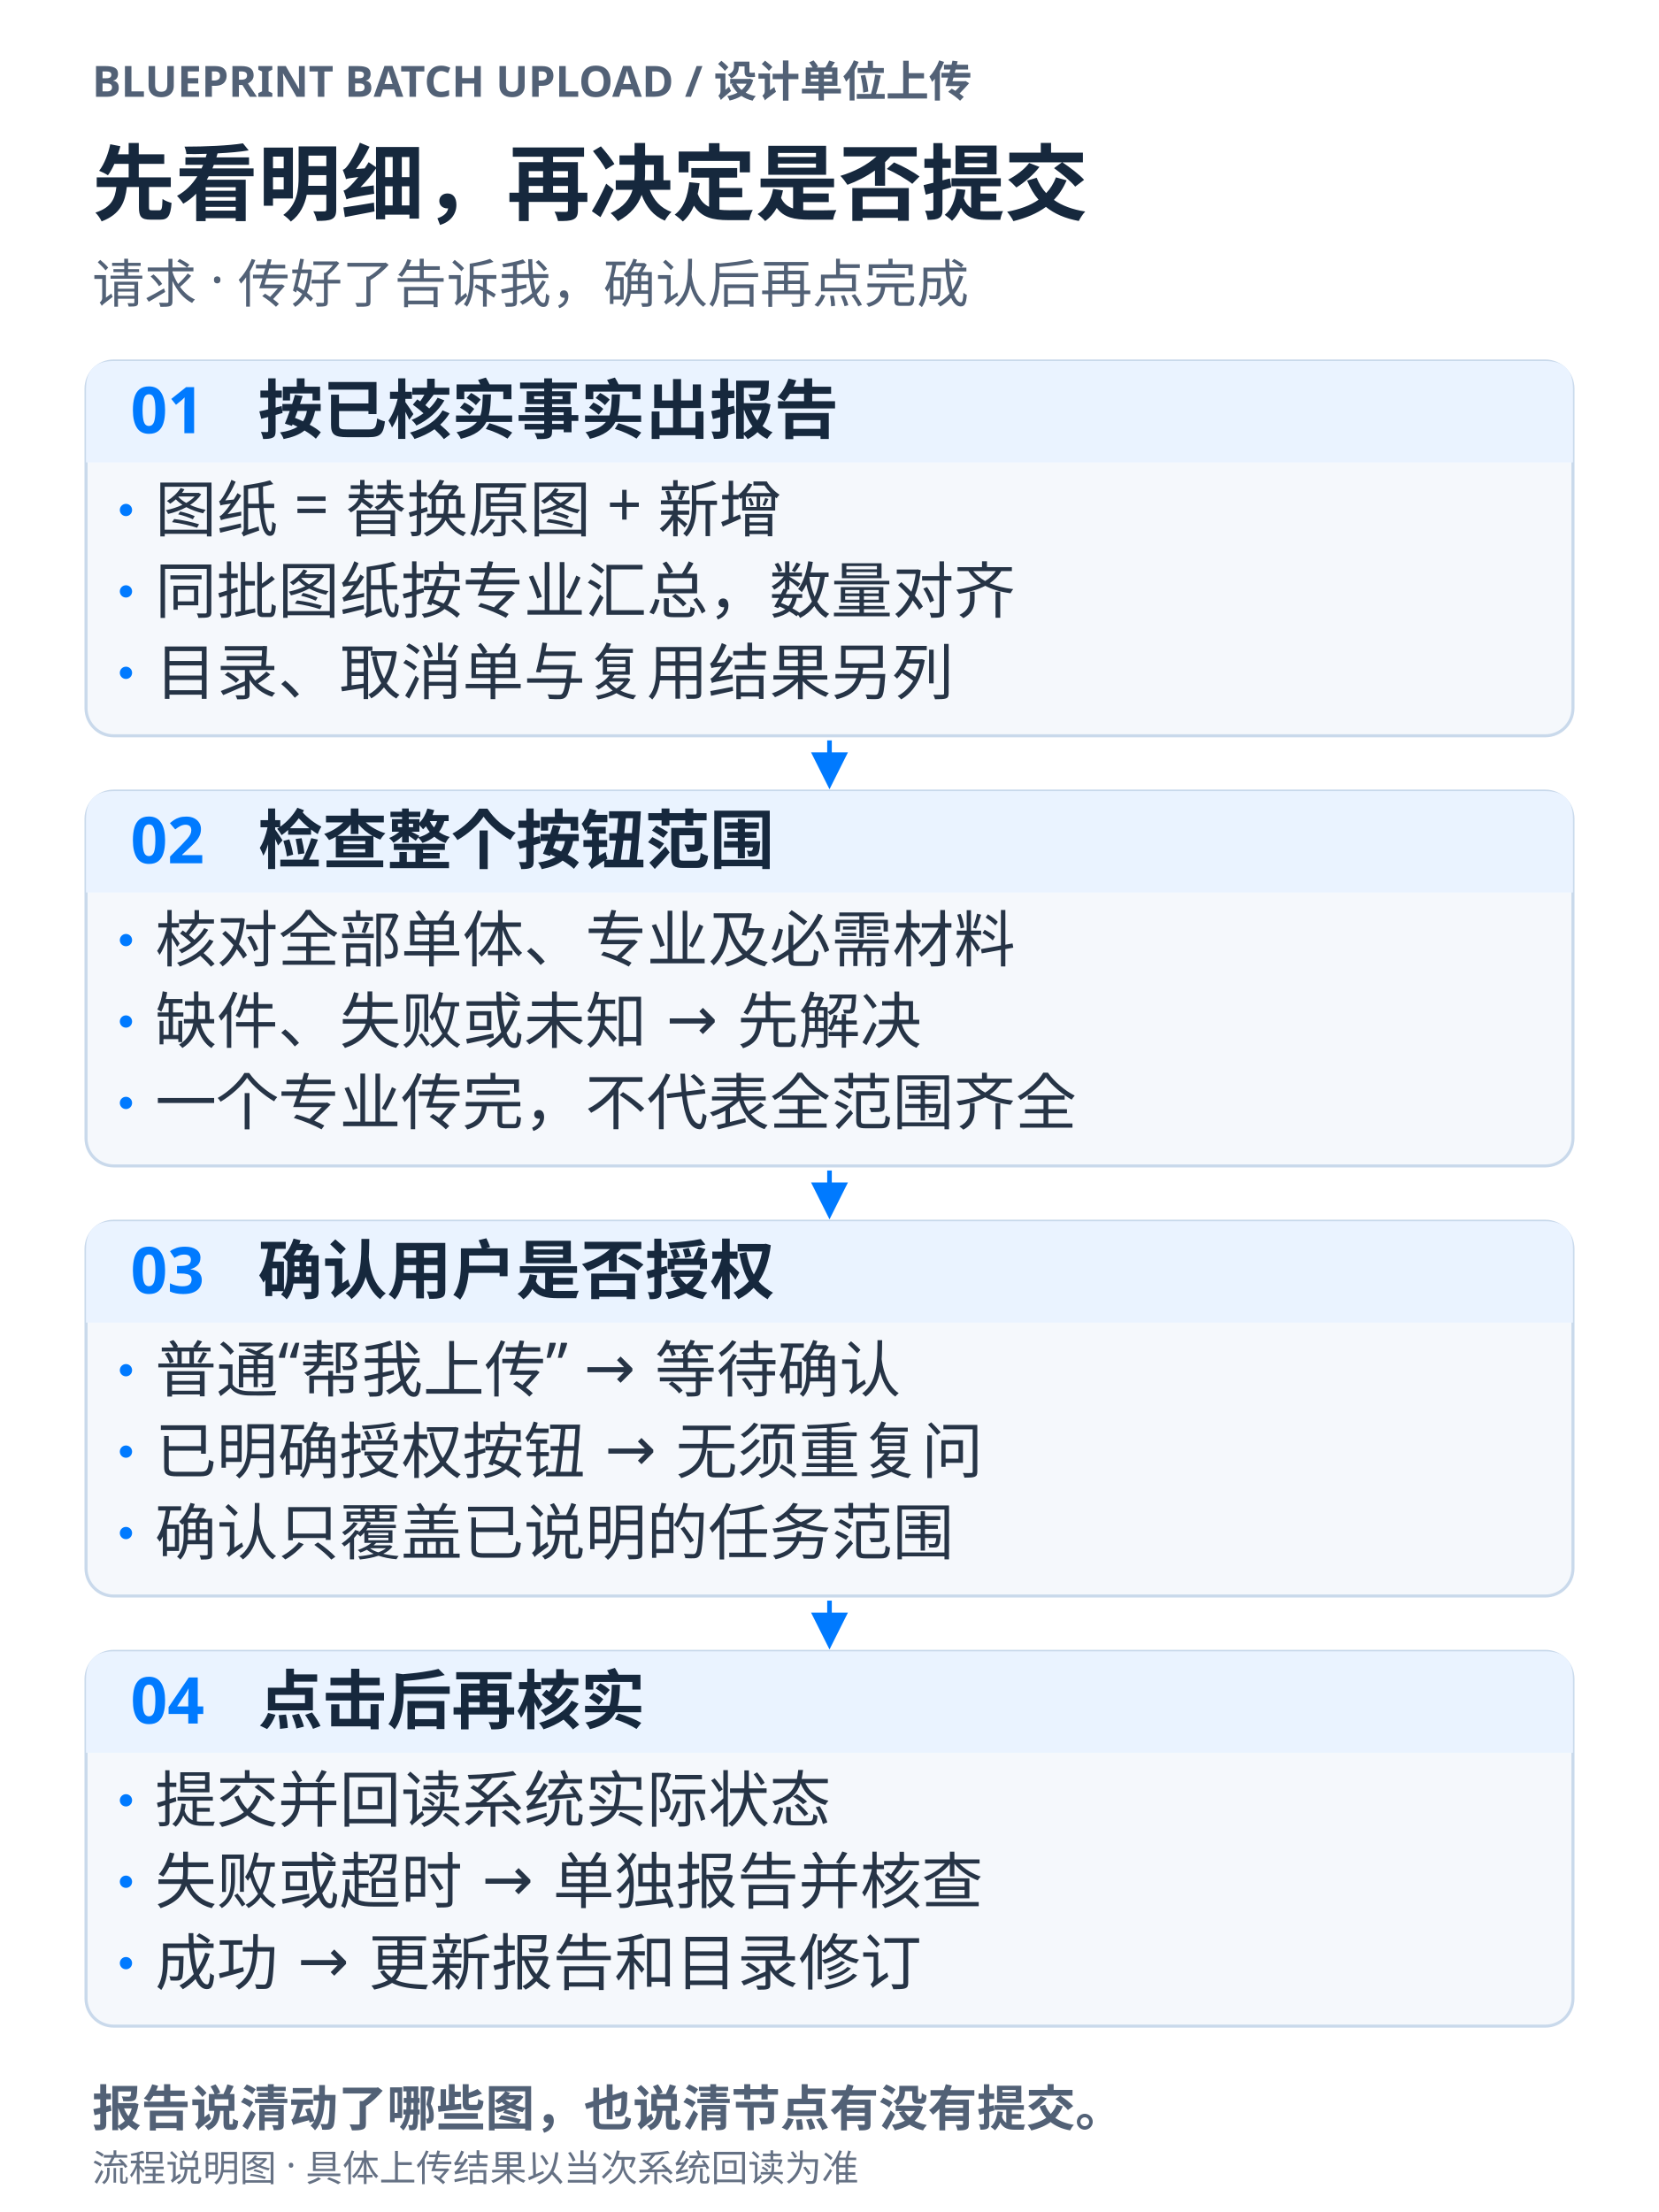
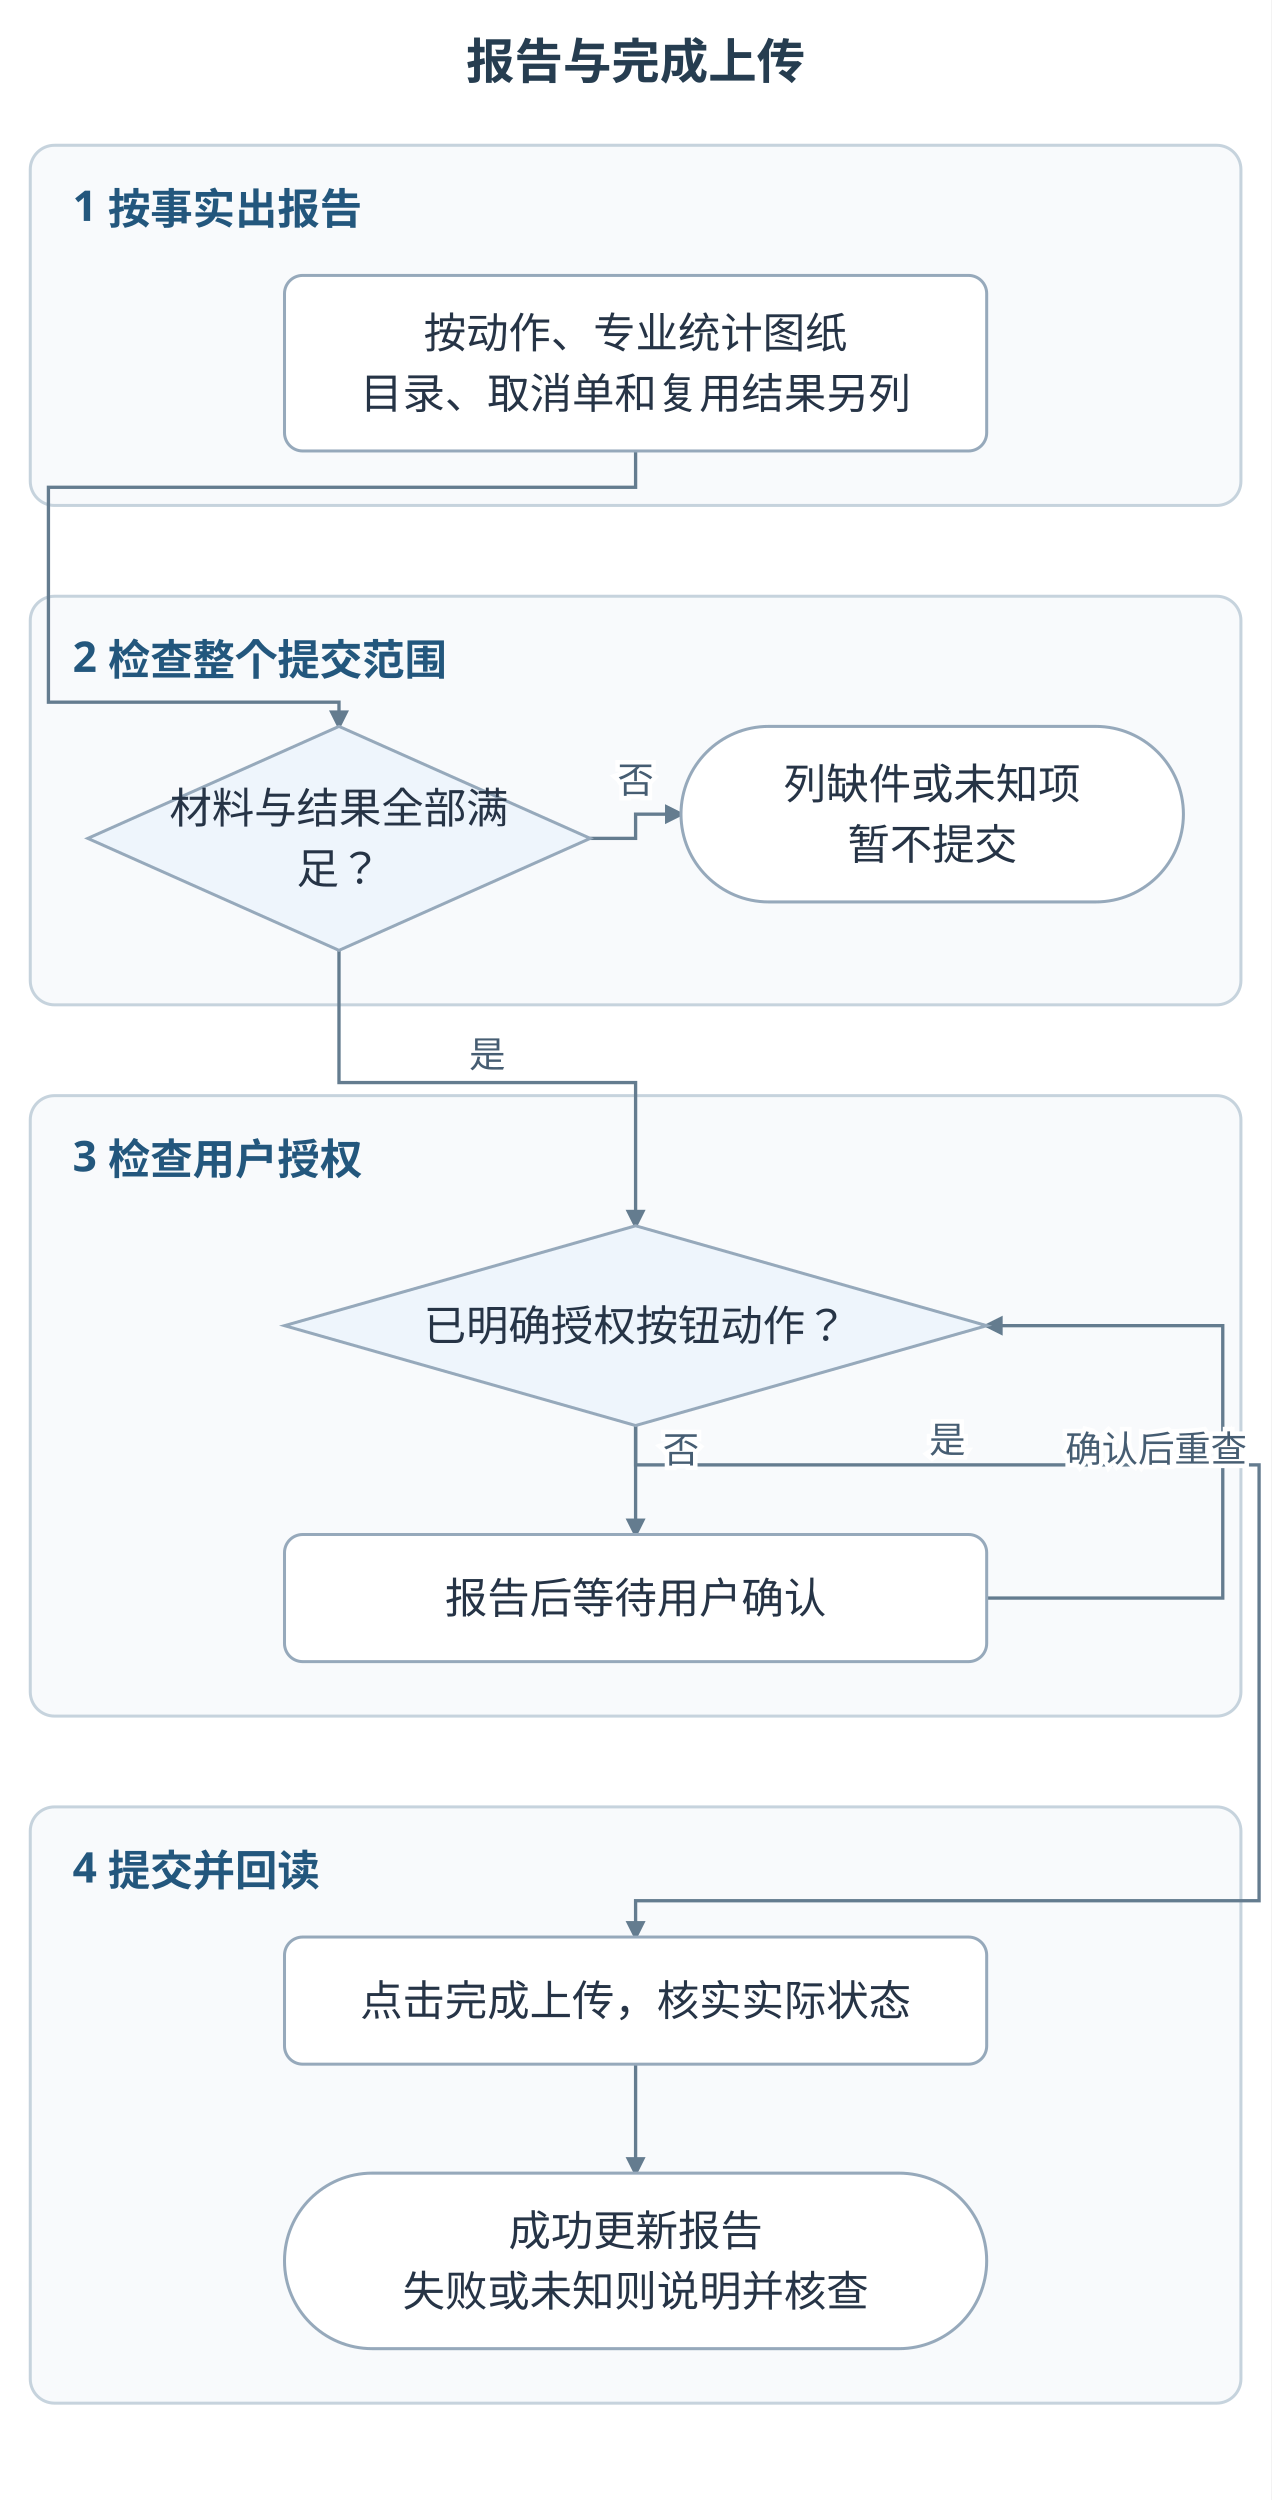
- <svg xmlns="http://www.w3.org/2000/svg" width="1080" height="1440" viewBox="0 0 1080 1440">
+ <svg xmlns="http://www.w3.org/2000/svg" width="420" height="826" viewBox="0 0 420 826">
  <defs>
-     <marker id="arrow" viewBox="0 0 10 10" refX="8" refY="5" markerWidth="8" markerHeight="8" orient="auto-start-reverse">
-       <path d="M 0 0 L 10 5 L 0 10 z" fill="#007AFF" />
+     <marker id="arrow" viewBox="0 0 10 10" refX="8" refY="5" markerWidth="6" markerHeight="6" orient="auto">
+       <path d="M0 0L10 5L0 10z" fill="#647C8F" />
    </marker>
  </defs>
-   <rect width="1080" height="1440" fill="white" />
-   <g font-family="Microsoft YaHei, PingFang SC, sans-serif">
-     <text x="60" y="63" font-size="28" font-weight="600" fill="#526176" data-max="990">BLUEPRINT BATCH UPLOAD  /  设计单位上传</text>
-     <text x="60" y="139" font-size="54" font-weight="700" fill="#16283D" data-max="1020">先看明细，再决定是否提交</text>
-     <text x="60" y="197" font-size="34" font-weight="400" fill="#526176" data-max="1020">请求 · 传好了告诉我，确认后再点完成</text>
-     <rect x="56" y="235" width="968" height="244" rx="18" fill="#F5F8FC" stroke="#C9D9EB" stroke-width="2" />
-     <path d="M 74 235 H 1006 Q 1024 235 1024 253 V 301 H 56 V 253 Q 56 235 74 235" fill="#EAF3FF" />
-     <text x="85" y="282" font-size="42" font-weight="700" fill="#007AFF" data-max="990">01</text>
-     <text x="168" y="282" font-size="42" font-weight="700" fill="#16283D" data-max="990">按已核实事实出报告</text>
-     <circle cx="82" cy="332" r="4" fill="#007AFF" />
-     <text x="101" y="346" font-size="40" font-weight="400" fill="#263446" data-max="1000">图纸 = 替换原图 + 新增</text>
-     <circle cx="82" cy="385" r="4" fill="#007AFF" />
-     <text x="101" y="399" font-size="40" font-weight="400" fill="#263446" data-max="1000">同批图纸按专业汇总，数量对齐</text>
-     <circle cx="82" cy="438" r="4" fill="#007AFF" />
-     <text x="101" y="452" font-size="40" font-weight="400" fill="#263446" data-max="1000">目录、取消单与复用结果另列</text>
-     <path d="M 540 482 V 509" stroke="#007AFF" stroke-width="3" fill="none" marker-end="url(#arrow)" />
-     <rect x="56" y="515" width="968" height="244" rx="18" fill="#F5F8FC" stroke="#C9D9EB" stroke-width="2" />
-     <path d="M 74 515 H 1006 Q 1024 515 1024 533 V 581 H 56 V 533 Q 56 515 74 515" fill="#EAF3FF" />
-     <text x="85" y="562" font-size="42" font-weight="700" fill="#007AFF" data-max="990">02</text>
-     <text x="168" y="562" font-size="42" font-weight="700" fill="#16283D" data-max="990">检查整个按钮范围</text>
-     <circle cx="82" cy="612" r="4" fill="#007AFF" />
-     <text x="101" y="626" font-size="40" font-weight="400" fill="#263446" data-max="1000">核对全部单体、专业及必需材料</text>
-     <circle cx="82" cy="665" r="4" fill="#007AFF" />
-     <text x="101" y="679" font-size="40" font-weight="400" fill="#263446" data-max="1000">缺件、失败或未知 → 先解决</text>
-     <circle cx="82" cy="718" r="4" fill="#007AFF" />
-     <text x="101" y="732" font-size="40" font-weight="400" fill="#263446" data-max="1000">一个专业传完，不代表全范围齐全</text>
-     <path d="M 540 762 V 789" stroke="#007AFF" stroke-width="3" fill="none" marker-end="url(#arrow)" />
-     <rect x="56" y="795" width="968" height="244" rx="18" fill="#F5F8FC" stroke="#C9D9EB" stroke-width="2" />
-     <path d="M 74 795 H 1006 Q 1024 795 1024 813 V 861 H 56 V 813 Q 56 795 74 795" fill="#EAF3FF" />
-     <text x="85" y="842" font-size="42" font-weight="700" fill="#007AFF" data-max="990">03</text>
-     <text x="168" y="842" font-size="42" font-weight="700" fill="#16283D" data-max="990">确认用户是否授权</text>
-     <circle cx="82" cy="892" r="4" fill="#007AFF" />
-     <text x="101" y="906" font-size="40" font-weight="400" fill="#263446" data-max="1000">普通“帮我上传” → 等待确认</text>
-     <circle cx="82" cy="945" r="4" fill="#007AFF" />
-     <text x="101" y="959" font-size="40" font-weight="400" fill="#263446" data-max="1000">已明确授权按钮 → 无须重复问</text>
-     <circle cx="82" cy="998" r="4" fill="#007AFF" />
-     <text x="101" y="1012" font-size="40" font-weight="400" fill="#263446" data-max="1000">确认只覆盖已说明的任务范围</text>
-     <path d="M 540 1042 V 1069" stroke="#007AFF" stroke-width="3" fill="none" marker-end="url(#arrow)" />
-     <rect x="56" y="1075" width="968" height="244" rx="18" fill="#F5F8FC" stroke="#C9D9EB" stroke-width="2" />
-     <path d="M 74 1075 H 1006 Q 1024 1075 1024 1093 V 1141 H 56 V 1093 Q 56 1075 74 1075" fill="#EAF3FF" />
-     <text x="85" y="1122" font-size="42" font-weight="700" fill="#007AFF" data-max="990">04</text>
-     <text x="168" y="1122" font-size="42" font-weight="700" fill="#16283D" data-max="990">点击后再核实</text>
-     <circle cx="82" cy="1172" r="4" fill="#007AFF" />
-     <text x="101" y="1186" font-size="40" font-weight="400" fill="#263446" data-max="1000">提交并回读系统实际状态</text>
-     <circle cx="82" cy="1225" r="4" fill="#007AFF" />
-     <text x="101" y="1239" font-size="40" font-weight="400" fill="#263446" data-max="1000">失败或超时 → 单独报告并核查</text>
-     <circle cx="82" cy="1278" r="4" fill="#007AFF" />
-     <text x="101" y="1292" font-size="40" font-weight="400" fill="#263446" data-max="1000">成功 → 更新报告和目录修订</text>
-     <text x="60" y="1384" font-size="32" font-weight="600" fill="#526176" data-max="1020">报告说清动了哪些图，也说清节点有没有提交。</text>
-     <text x="60" y="1420" font-size="24" font-weight="400" fill="#657184" data-max="1020">流程说明图 · 具体上传结果以当次系统回读为准</text>
+   <rect width="100%" height="100%" fill="white" />
+   <g font-family="Microsoft YaHei, sans-serif">
+     <text x="210" y="26" text-anchor="middle" font-size="16" font-weight="600" fill="#263D50">报告与完成上传</text>
+     <rect x="10" y="48" width="400" height="119" rx="8" fill="#F8FAFC" stroke="#C6D3DD" />
+     <text x="24" y="73" font-size="14" font-weight="600" fill="#23577D">1 按事实出报告</text>
+     <rect x="10" y="197" width="400" height="135" rx="8" fill="#F8FAFC" stroke="#C6D3DD" />
+     <text x="24" y="222" font-size="14" font-weight="600" fill="#23577D">2 检查整个提交范围</text>
+     <rect x="10" y="362" width="400" height="205" rx="8" fill="#F8FAFC" stroke="#C6D3DD" />
+     <text x="24" y="387" font-size="14" font-weight="600" fill="#23577D">3 检查用户授权</text>
+     <rect x="10" y="597" width="400" height="197" rx="8" fill="#F8FAFC" stroke="#C6D3DD" />
+     <text x="24" y="622" font-size="14" font-weight="600" fill="#23577D">4 提交并回读</text>
+     <path data-edge="a-b" d="M210 149 V161 H16 V232 H112 V240" fill="none" stroke="#647C8F" stroke-width="1.1" marker-end="url(#arrow)" />
+     <path data-edge="b-c" d="M195 277 L210 277 L210 269 L225 269" fill="none" stroke="#647C8F" stroke-width="1.1" marker-end="url(#arrow)" />
+     <path data-edge="b-d" d="M112 314 V357.68 H210 V405" fill="none" stroke="#647C8F" stroke-width="1.1" marker-end="url(#arrow)" />
+     <path data-edge="d-e" d="M210 471 V488.28 H210 V507" fill="none" stroke="#647C8F" stroke-width="1.1" marker-end="url(#arrow)" />
+     <path data-edge="d-f" d="M210 471 V484 H416 V628 H210 V640" fill="none" stroke="#647C8F" stroke-width="1.1" marker-end="url(#arrow)" />
+     <path data-edge="e-d" d="M326 528 H404 V438 H326" fill="none" stroke="#647C8F" stroke-width="1.1" marker-end="url(#arrow)" />
+     <path data-edge="f-g" d="M210 682 V699.28 H210 V718" fill="none" stroke="#647C8F" stroke-width="1.1" marker-end="url(#arrow)" />
+     <g class="node" data-id="a">
+       <rect x="94" y="91" width="232" height="58" rx="6" fill="white" stroke="#96A9BB" />
+       <text x="210" y="115" text-anchor="middle" font-size="14" fill="#263446">按动作、专业统计图纸</text>
+       <text x="210" y="135" text-anchor="middle" font-size="14" fill="#263446">目录、取消单和复用结果另列</text>
+     </g>
+     <g class="node" data-id="b">
+       <polygon points="112,240 195,277 112,314 29,277" fill="#EEF5FC" stroke="#96A9BB" />
+       <text x="112" y="272" text-anchor="middle" font-size="14" fill="#263446">材料与结果全部满</text>
+       <text x="112" y="292" text-anchor="middle" font-size="14" fill="#263446">足？</text>
+     </g>
+     <g class="node" data-id="c">
+       <rect x="225" y="240" width="166" height="58" rx="29" fill="white" stroke="#96A9BB" />
+       <text x="308" y="264" text-anchor="middle" font-size="14" fill="#263446">列缺件或未知项</text>
+       <text x="308" y="284" text-anchor="middle" font-size="14" fill="#263446">暂不提交</text>
+     </g>
+     <g class="node" data-id="d">
+       <polygon points="210,405 326,438 210,471 94,438" fill="#EEF5FC" stroke="#96A9BB" />
+       <text x="210" y="443" text-anchor="middle" font-size="14" fill="#263446">已明确授权按钮动作？</text>
+     </g>
+     <g class="node" data-id="e">
+       <rect x="94" y="507" width="232" height="42" rx="6" fill="white" stroke="#96A9BB" />
+       <text x="210" y="533" text-anchor="middle" font-size="14" fill="#263446">报告后等待用户确认</text>
+     </g>
+     <g class="node" data-id="f">
+       <rect x="94" y="640" width="232" height="42" rx="6" fill="white" stroke="#96A9BB" />
+       <text x="210" y="666" text-anchor="middle" font-size="14" fill="#263446">点击完成上传，核实实际状态</text>
+     </g>
+     <g class="node" data-id="g">
+       <rect x="94" y="718" width="232" height="58" rx="29" fill="white" stroke="#96A9BB" />
+       <text x="210" y="742" text-anchor="middle" font-size="14" fill="#263446">成功更新报告</text>
+       <text x="210" y="762" text-anchor="middle" font-size="14" fill="#263446">失败或未知则说明并核查</text>
+     </g>
+     <text x="210" y="262" text-anchor="middle" font-size="12" fill="#465D72" stroke="white" stroke-width="3" paint-order="stroke">否</text>
+     <text x="161" y="352.68" text-anchor="middle" font-size="12" fill="#465D72" stroke="white" stroke-width="3" paint-order="stroke">是</text>
+     <text x="225" y="483.28" text-anchor="middle" font-size="12" fill="#465D72" stroke="white" stroke-width="3" paint-order="stroke">否</text>
+     <text x="313" y="480" text-anchor="middle" font-size="12" fill="#465D72" stroke="white" stroke-width="3" paint-order="stroke">是</text>
+     <text x="382" y="483" text-anchor="middle" font-size="12" fill="#465D72" stroke="white" stroke-width="3" paint-order="stroke">确认后重查</text>
  </g>
</svg>
